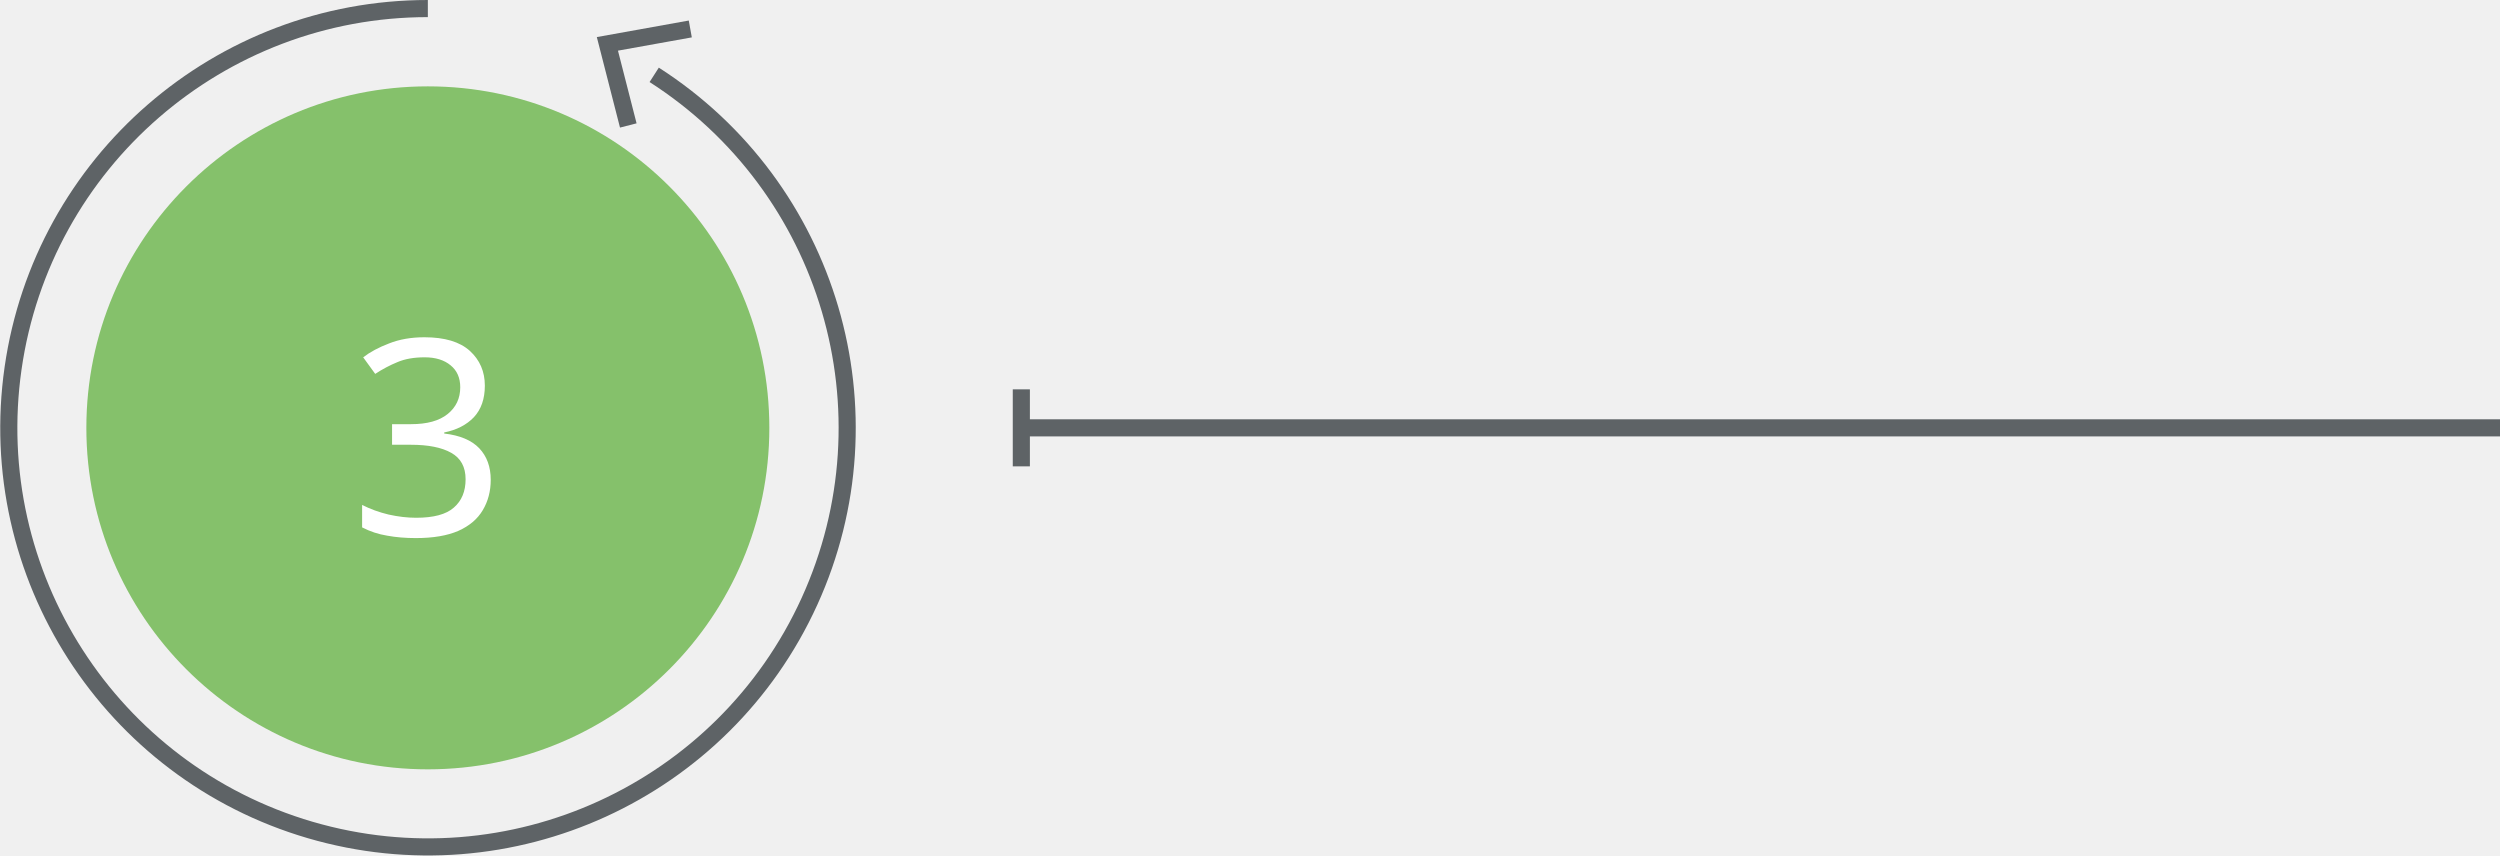
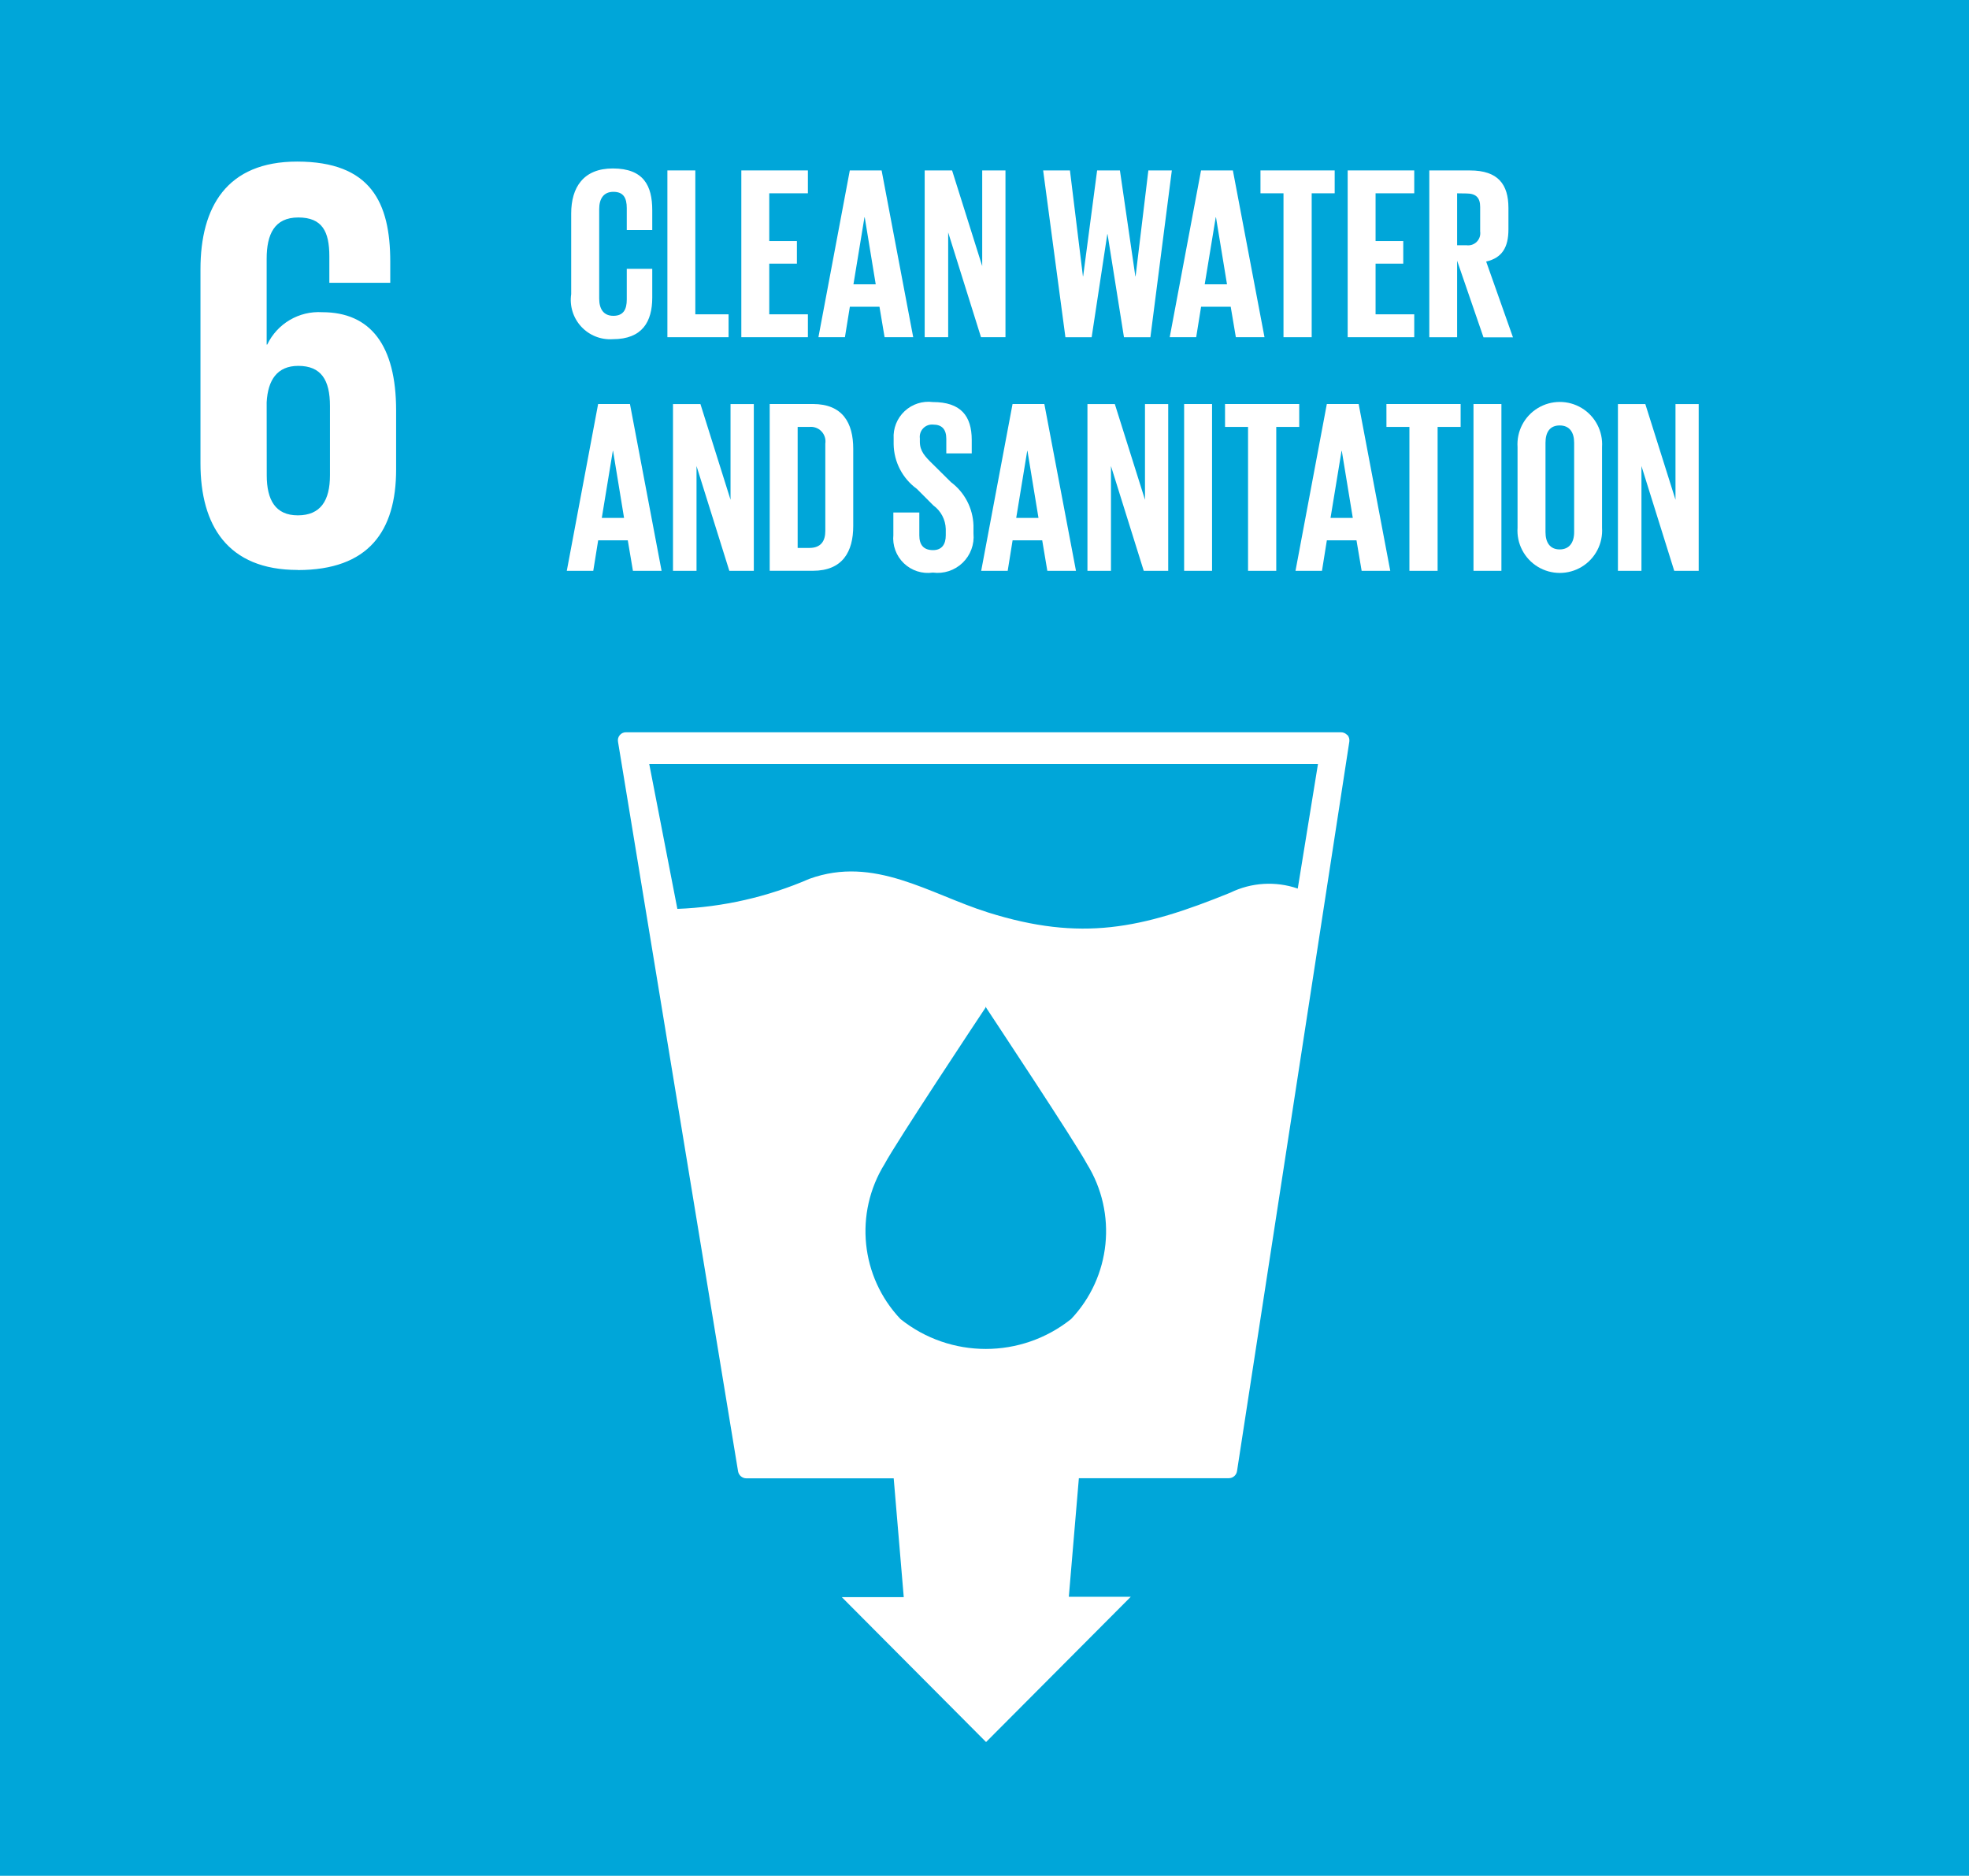
- <svg xmlns="http://www.w3.org/2000/svg" width="146.08" height="50" viewBox="0 0 146.08 50">
+ <svg xmlns="http://www.w3.org/2000/svg" id="구성_요소_13_1" data-name="구성 요소 13 – 1" width="73.477" height="70" viewBox="0 0 73.477 70">
  <defs>
    <style>
      .cls-1 {
-         fill: #85c16b;
+         fill: #00a6d9;
      }

      .cls-2 {
        fill: #fff;
-         font-size: 16px;
-         font-family: NotoSansKR-Medium, Noto Sans KR;
-         font-weight: 500;
-       }
- 
-       .cls-3, .cls-4 {
-         fill: none;
-         stroke: #5e6366;
-       }
- 
-       .cls-4 {
-         stroke-miterlimit: 10;
      }
    </style>
  </defs>
-   <g id="구성_요소_13_1" data-name="구성 요소 13 – 1" transform="translate(0.5 0.5)">
-     <g id="그룹_32" data-name="그룹 32" transform="translate(-1024.433 -1848.1)">
-       <path id="패스_97" data-name="패스 97" class="cls-1" d="M1048.934,1892.554a19.954,19.954,0,1,0-19.955-19.954,19.954,19.954,0,0,0,19.955,19.954" />
-     </g>
-     <text id="_3" data-name="3" class="cls-2" transform="translate(19.94 30.785)">
-       <tspan x="0" y="0">3</tspan>
-     </text>
-     <line id="선_54" data-name="선 54" class="cls-3" x2="86.402" transform="translate(59.178 24.5)" />
-     <line id="선_55" data-name="선 55" class="cls-3" y2="4.5" transform="translate(59.178 22.25)" />
-     <g id="그룹_33" data-name="그룹 33" transform="translate(-1024.433 -1848.1)">
-       <path id="패스_98" data-name="패스 98" class="cls-4" d="M1048.933,1848.1a24.492,24.492,0,1,0,13.226,3.873" />
-     </g>
-     <path id="패스_99" data-name="패스 99" class="cls-4" d="M1060.645,1854.931l-1.221-4.768,4.844-.871" transform="translate(-1024.433 -1848.1)" />
+   <rect id="사각형_85" data-name="사각형 85" class="cls-1" width="73.477" height="70" />
+   <g id="그룹_68" data-name="그룹 68" transform="translate(-9032.963 -4987.761)">
+     <path id="패스_237" data-name="패스 237" class="cls-2" d="M9081.391,5020.921a3.288,3.288,0,0,0-2.518.154c-3.309,1.347-5.56,1.831-9.041.737-2.191-.69-4.242-2.133-6.666-1.254a13.674,13.674,0,0,1-4.926,1.121l-1.05-5.409h24.956Zm-8.459,16.065a5.1,5.1,0,0,1-6.366,0,4.765,4.765,0,0,1-.591-5.789c.431-.807,3.5-5.438,3.764-5.832v-.031l.012.015.011-.015v.031c.257.394,3.331,5.025,3.762,5.832a4.768,4.768,0,0,1-.591,5.789m10.307-21.792a.322.322,0,0,0-.241-.106h-26.666a.3.3,0,0,0-.307.359l4.479,27.22a.316.316,0,0,0,.308.263h5.5l.375,4.433-2.312,0,5.384,5.408,5.4-5.421-2.312,0,.375-4.425h5.595a.31.31,0,0,0,.307-.267l4.19-27.216a.318.318,0,0,0-.069-.253" />
+     <path id="패스_238" data-name="패스 238" class="cls-2" d="M9042.914,5002.775c.044-.833.393-1.36,1.18-1.36.853,0,1.182.527,1.182,1.493v2.591c0,.944-.35,1.494-1.2,1.494-.832,0-1.159-.571-1.159-1.494Zm1.159,6.26c2.644,0,3.672-1.45,3.672-3.756v-2.2c0-2.438-.962-3.667-2.755-3.667a2.131,2.131,0,0,0-2.055,1.208h-.021v-3.206c0-.9.284-1.537,1.18-1.537s1.159.527,1.159,1.449v.988h2.273v-.79c0-2.2-.722-3.733-3.476-3.733-2.623,0-3.606,1.69-3.606,4.018v7.246c0,2.307,1.006,3.976,3.629,3.976" />
+     <path id="패스_239" data-name="패스 239" class="cls-2" d="M9054.278,4998.739v-3.011c0-.973.456-1.68,1.553-1.68,1.152,0,1.472.643,1.472,1.561v.734h-.951v-.816c0-.386-.128-.607-.5-.607s-.529.267-.529.643v3.341c0,.377.154.643.529.643s.5-.239.5-.606v-1.148h.951v1.075c0,.89-.366,1.551-1.472,1.551a1.469,1.469,0,0,1-1.553-1.68" />
  </g>
+   <path id="패스_240" data-name="패스 240" class="cls-2" d="M9057.868,4994.121h1.042v5.37h1.241v.854h-2.283Z" transform="translate(-9032.963 -4987.761)" />
+   <path id="패스_241" data-name="패스 241" class="cls-2" d="M9060.627,4994.121h2.484v.854h-1.442v1.781h1.032v.844h-1.032v1.891h1.442v.854h-2.484Z" transform="translate(-9032.963 -4987.761)" />
+   <path id="패스_242" data-name="패스 242" class="cls-2" d="M9064.811,4998.371h.831l-.41-2.5h-.01Zm-1.307,1.974,1.171-6.224h1.187l1.179,6.224h-1.068l-.191-1.138h-1.105l-.184,1.138Z" transform="translate(-9032.963 -4987.761)" />
+   <path id="패스_243" data-name="패스 243" class="cls-2" d="M9068.346,4996.435v3.91h-.877v-6.223h1.023l1.124,3.57v-3.57h.868v6.223h-.913Z" transform="translate(-9032.963 -4987.761)" />
+   <path id="패스_244" data-name="패스 244" class="cls-2" d="M9074.284,4996.5l-.584,3.846h-.979l-.831-6.224h1l.484,3.947h.009l.521-3.947h.851l.575,3.947h.01l.476-3.947h.876l-.8,6.224h-.986l-.613-3.846Z" transform="translate(-9032.963 -4987.761)" />
+   <path id="패스_245" data-name="패스 245" class="cls-2" d="M9077.919,4998.371h.832l-.411-2.5h-.01Zm-1.306,1.974,1.169-6.224h1.188l1.18,6.224h-1.069l-.192-1.138h-1.105l-.183,1.138Z" transform="translate(-9032.963 -4987.761)" />
+   <path id="패스_246" data-name="패스 246" class="cls-2" d="M9080,4994.121h2.769v.854h-.858v5.37h-1.052v-5.37H9080Z" transform="translate(-9032.963 -4987.761)" />
+   <path id="패스_247" data-name="패스 247" class="cls-2" d="M9083.254,4994.121h2.484v.854h-1.443v1.781h1.033v.844h-1.033v1.891h1.443v.854h-2.484Z" transform="translate(-9032.963 -4987.761)" />
+   <g id="그룹_69" data-name="그룹 69" transform="translate(-9032.963 -4987.761)">
+     <path id="패스_248" data-name="패스 248" class="cls-2" d="M9087.338,4994.976v1.937h.347a.453.453,0,0,0,.513-.515v-.917c0-.34-.155-.5-.513-.5Zm0,2.514v2.856H9086.3v-6.224h1.519c1.05,0,1.434.524,1.434,1.4v.8c0,.67-.238,1.064-.831,1.2l1,2.828h-1.1Z" />
+   </g>
+   <path id="패스_249" data-name="패스 249" class="cls-2" d="M9055.42,5007.089h.831l-.41-2.5h-.01Zm-1.306,1.974,1.169-6.224h1.188l1.18,6.224h-1.069l-.192-1.138h-1.105l-.183,1.138Z" transform="translate(-9032.963 -4987.761)" />
+   <path id="패스_250" data-name="패스 250" class="cls-2" d="M9058.955,5005.153v3.91h-.878v-6.223h1.024l1.123,3.571v-3.571h.869v6.223h-.914Z" transform="translate(-9032.963 -4987.761)" />
+   <g id="그룹_70" data-name="그룹 70" transform="translate(-9032.963 -4987.761)">
+     <path id="패스_251" data-name="패스 251" class="cls-2" d="M9063.167,5008.209c.43,0,.594-.257.594-.633v-3.259a.544.544,0,0,0-.594-.624h-.438v4.516Zm1.636-3.7v2.882c0,.955-.394,1.671-1.508,1.671h-1.609v-6.224h1.609c1.114,0,1.508.707,1.508,1.671" />
+     <path id="패스_252" data-name="패스 252" class="cls-2" d="M9066.3,5007.723v-.836h.969v.854c0,.349.155.55.513.55.328,0,.474-.219.474-.55v-.238a1.127,1.127,0,0,0-.465-.882l-.613-.615a2.1,2.1,0,0,1-.867-1.661v-.212a1.3,1.3,0,0,1,1.463-1.368c1.04,0,1.451.515,1.451,1.415v.5h-.949v-.542c0-.358-.165-.532-.493-.532a.458.458,0,0,0-.494.514v.128c0,.348.191.551.494.845l.666.66a2.1,2.1,0,0,1,.841,1.616v.3a1.345,1.345,0,0,1-1.516,1.46,1.294,1.294,0,0,1-1.473-1.414" />
+   </g>
+   <path id="패스_253" data-name="패스 253" class="cls-2" d="M9070.885,5007.089h.831l-.411-2.5h-.01Zm-1.307,1.974,1.17-6.224h1.187l1.18,6.224h-1.069l-.191-1.138h-1.105l-.183,1.138Z" transform="translate(-9032.963 -4987.761)" />
+   <path id="패스_254" data-name="패스 254" class="cls-2" d="M9074.421,5005.153v3.91h-.878v-6.223h1.022l1.125,3.571v-3.571h.867v6.223h-.913Z" transform="translate(-9032.963 -4987.761)" />
+   <rect id="사각형_86" data-name="사각형 86" class="cls-2" width="1.042" height="6.224" transform="translate(44.188 15.078)" />
+   <path id="패스_255" data-name="패스 255" class="cls-2" d="M9078.677,5002.839h2.769v.854h-.857v5.37h-1.053v-5.37h-.858Z" transform="translate(-9032.963 -4987.761)" />
+   <path id="패스_256" data-name="패스 256" class="cls-2" d="M9082.614,5007.089h.831l-.41-2.5h-.01Zm-1.307,1.974,1.169-6.224h1.188l1.179,6.224h-1.068l-.192-1.138h-1.106l-.182,1.138Z" transform="translate(-9032.963 -4987.761)" />
+   <path id="패스_257" data-name="패스 257" class="cls-2" d="M9084.7,5002.839h2.769v.854h-.859v5.37h-1.052v-5.37h-.857Z" transform="translate(-9032.963 -4987.761)" />
+   <rect id="사각형_87" data-name="사각형 87" class="cls-2" width="1.042" height="6.224" transform="translate(54.986 15.078)" />
+   <g id="그룹_71" data-name="그룹 71" transform="translate(-9032.963 -4987.761)">
+     <path id="패스_258" data-name="패스 258" class="cls-2" d="M9091.705,5007.622v-3.341c0-.376-.164-.643-.54-.643s-.529.267-.529.643v3.341c0,.377.164.643.529.643s.54-.266.54-.643m-2.112-.165v-3.011a1.58,1.58,0,1,1,3.153,0v3.011a1.58,1.58,0,1,1-3.153,0" />
+   </g>
+   <path id="패스_259" data-name="패스 259" class="cls-2" d="M9094.217,5005.153v3.91h-.878v-6.223h1.022l1.126,3.571v-3.571h.866v6.223h-.913Z" transform="translate(-9032.963 -4987.761)" />
</svg>
